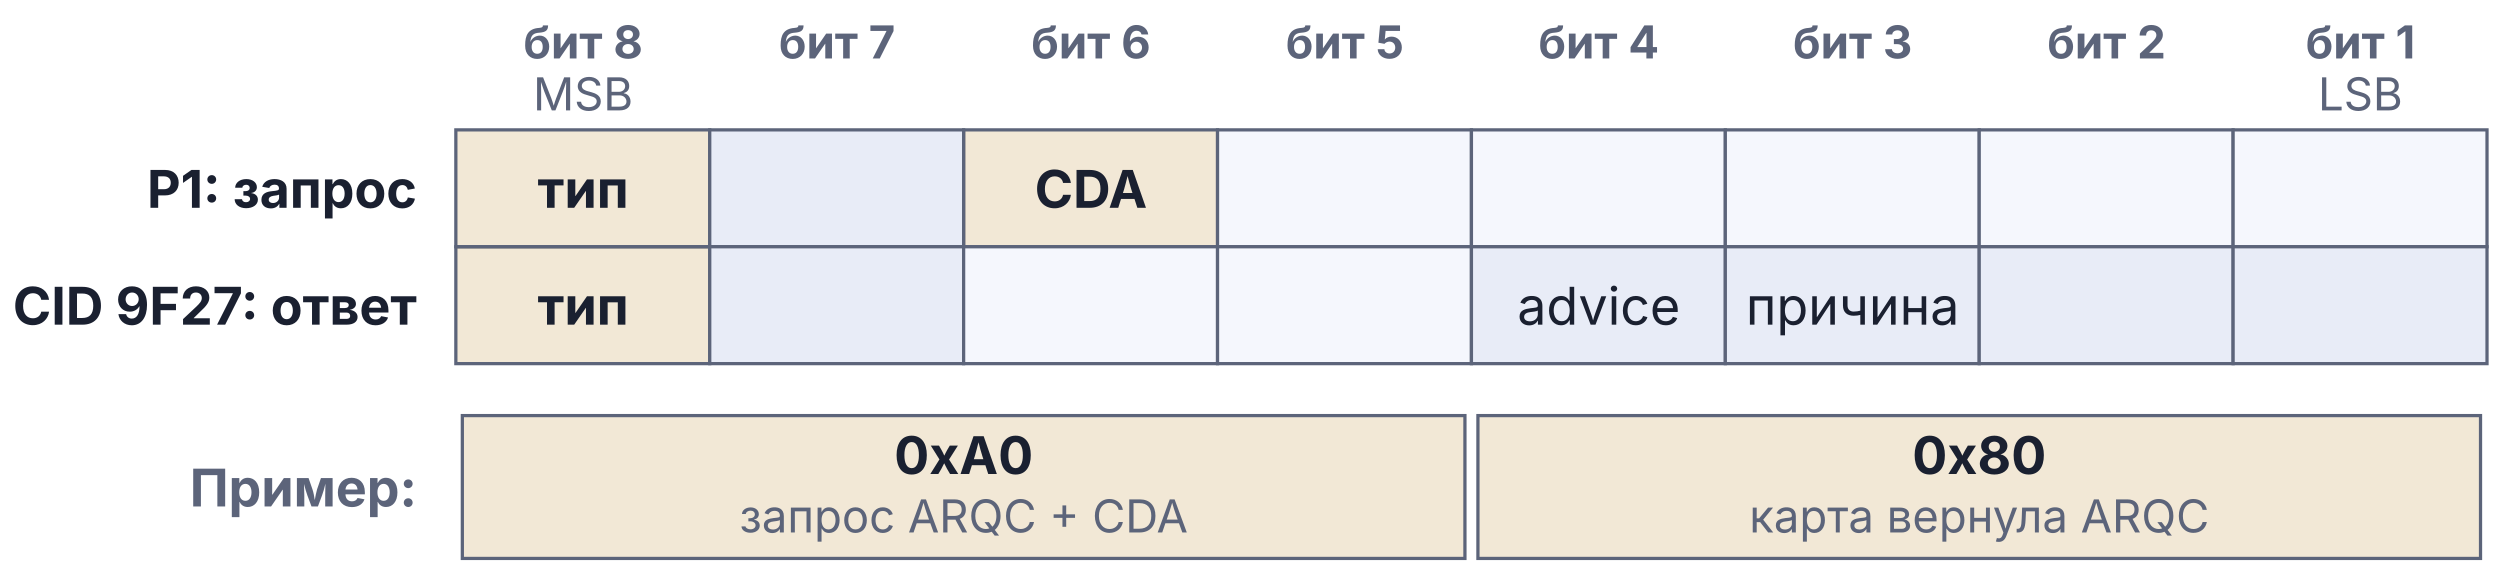
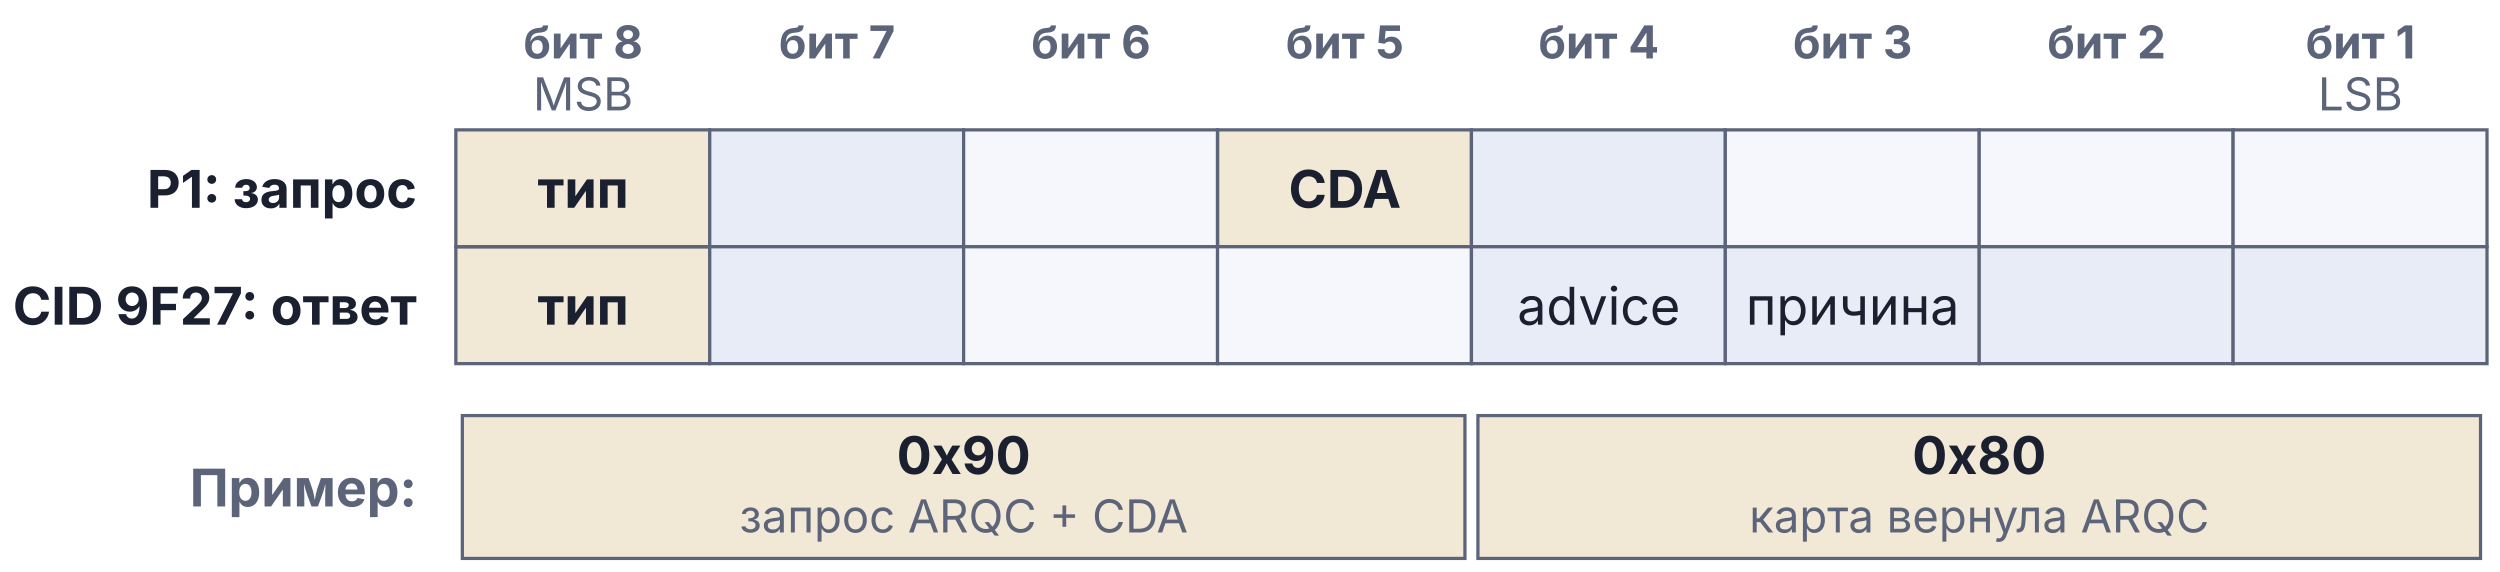
<svg xmlns="http://www.w3.org/2000/svg" viewBox="0 0 385 88" width="385pt" height="88pt">
  <g font-family="Inter, -apple-system, BlinkMacSystemFont, 'Helvetica Neue', Arial, sans-serif">
    <text x="89.8" y="9" text-anchor="middle" font-family="Inter, -apple-system, BlinkMacSystemFont, 'Helvetica Neue', Arial, sans-serif" font-size="7" font-weight="bold" fill="#5C647A">бит 8</text>
    <text x="89.8" y="17" text-anchor="middle" font-family="Inter, -apple-system, BlinkMacSystemFont, 'Helvetica Neue', Arial, sans-serif" font-size="7" font-weight="normal" fill="#5C647A">MSB</text>
    <text x="128.9" y="9" text-anchor="middle" font-family="Inter, -apple-system, BlinkMacSystemFont, 'Helvetica Neue', Arial, sans-serif" font-size="7" font-weight="bold" fill="#5C647A">бит 7</text>
    <text x="168.0" y="9" text-anchor="middle" font-family="Inter, -apple-system, BlinkMacSystemFont, 'Helvetica Neue', Arial, sans-serif" font-size="7" font-weight="bold" fill="#5C647A">бит 6</text>
    <text x="207.1" y="9" text-anchor="middle" font-family="Inter, -apple-system, BlinkMacSystemFont, 'Helvetica Neue', Arial, sans-serif" font-size="7" font-weight="bold" fill="#5C647A">бит 5</text>
    <text x="246.2" y="9" text-anchor="middle" font-family="Inter, -apple-system, BlinkMacSystemFont, 'Helvetica Neue', Arial, sans-serif" font-size="7" font-weight="bold" fill="#5C647A">бит 4</text>
    <text x="285.3" y="9" text-anchor="middle" font-family="Inter, -apple-system, BlinkMacSystemFont, 'Helvetica Neue', Arial, sans-serif" font-size="7" font-weight="bold" fill="#5C647A">бит 3</text>
    <text x="324.4" y="9" text-anchor="middle" font-family="Inter, -apple-system, BlinkMacSystemFont, 'Helvetica Neue', Arial, sans-serif" font-size="7" font-weight="bold" fill="#5C647A">бит 2</text>
    <text x="363.5" y="9" text-anchor="middle" font-family="Inter, -apple-system, BlinkMacSystemFont, 'Helvetica Neue', Arial, sans-serif" font-size="7" font-weight="bold" fill="#5C647A">бит 1</text>
    <text x="363.5" y="17" text-anchor="middle" font-family="Inter, -apple-system, BlinkMacSystemFont, 'Helvetica Neue', Arial, sans-serif" font-size="7" font-weight="normal" fill="#5C647A">LSB</text>
    <text x="64.2" y="32" text-anchor="end" font-family="Inter, -apple-system, BlinkMacSystemFont, 'Helvetica Neue', Arial, sans-serif" font-size="8" font-weight="bold" fill="#1A2030">P1: запрос</text>
    <rect x="70.2" y="20.0" width="39.1" height="18" fill="#B8821C" fill-opacity="0.18" stroke="#5C647A" stroke-width="0.5" />
    <text x="89.8" y="32" text-anchor="middle" font-family="Inter, -apple-system, BlinkMacSystemFont, 'Helvetica Neue', Arial, sans-serif" font-size="8" font-weight="bold" fill="#1A2030">тип</text>
    <rect x="109.3" y="20.0" width="39.1" height="18" fill="#E8ECF7" stroke="#5C647A" stroke-width="0.5" />
-     <rect x="148.4" y="20.0" width="39.1" height="18" fill="#B8821C" fill-opacity="0.18" stroke="#5C647A" stroke-width="0.5" />
-     <text x="168.0" y="32" text-anchor="middle" font-family="Inter, -apple-system, BlinkMacSystemFont, 'Helvetica Neue', Arial, sans-serif" font-size="8" font-weight="bold" fill="#1A2030">CDA</text>
-     <rect x="187.5" y="20.0" width="39.1" height="18" fill="#F5F7FD" stroke="#5C647A" stroke-width="0.5" />
-     <rect x="226.6" y="20.0" width="39.1" height="18" fill="#F5F7FD" stroke="#5C647A" stroke-width="0.5" />
+     <rect x="148.4" y="20.0" width="39.1" height="18" fill="#F5F7FD" stroke="#5C647A" stroke-width="0.5" />
+     <rect x="187.5" y="20.0" width="39.1" height="18" fill="#B8821C" fill-opacity="0.18" stroke="#5C647A" stroke-width="0.5" />
+     <text x="207.1" y="32" text-anchor="middle" font-family="Inter, -apple-system, BlinkMacSystemFont, 'Helvetica Neue', Arial, sans-serif" font-size="8" font-weight="bold" fill="#1A2030">CDA</text>
+     <rect x="226.6" y="20.0" width="39.1" height="18" fill="#E8ECF7" stroke="#5C647A" stroke-width="0.5" />
    <rect x="265.7" y="20.0" width="39.1" height="18" fill="#F5F7FD" stroke="#5C647A" stroke-width="0.5" />
    <rect x="304.8" y="20.0" width="39.1" height="18" fill="#F5F7FD" stroke="#5C647A" stroke-width="0.5" />
    <rect x="343.9" y="20.0" width="39.1" height="18" fill="#F5F7FD" stroke="#5C647A" stroke-width="0.5" />
    <text x="64.2" y="50" text-anchor="end" font-family="Inter, -apple-system, BlinkMacSystemFont, 'Helvetica Neue', Arial, sans-serif" font-size="8" font-weight="bold" fill="#1A2030">CID 9F27: ответ</text>
    <rect x="70.2" y="38.0" width="39.1" height="18" fill="#B8821C" fill-opacity="0.18" stroke="#5C647A" stroke-width="0.5" />
    <text x="89.8" y="50" text-anchor="middle" font-family="Inter, -apple-system, BlinkMacSystemFont, 'Helvetica Neue', Arial, sans-serif" font-size="8" font-weight="bold" fill="#1A2030">тип</text>
    <rect x="109.3" y="38.0" width="39.1" height="18" fill="#E8ECF7" stroke="#5C647A" stroke-width="0.5" />
    <rect x="148.4" y="38.0" width="39.1" height="18" fill="#F5F7FD" stroke="#5C647A" stroke-width="0.5" />
    <rect x="187.5" y="38.0" width="39.1" height="18" fill="#F5F7FD" stroke="#5C647A" stroke-width="0.5" />
    <rect x="226.6" y="38.0" width="39.1" height="18" fill="#E8ECF7" stroke="#5C647A" stroke-width="0.5" />
    <text x="246.2" y="50" text-anchor="middle" font-family="Inter, -apple-system, BlinkMacSystemFont, 'Helvetica Neue', Arial, sans-serif" font-size="8" font-weight="normal" fill="#1A2030">advice</text>
    <rect x="265.7" y="38.0" width="39.1" height="18" fill="#E8ECF7" stroke="#5C647A" stroke-width="0.5" />
    <text x="285.3" y="50" text-anchor="middle" font-family="Inter, -apple-system, BlinkMacSystemFont, 'Helvetica Neue', Arial, sans-serif" font-size="8" font-weight="normal" fill="#1A2030">причина</text>
    <rect x="304.8" y="38.0" width="39.1" height="18" fill="#E8ECF7" stroke="#5C647A" stroke-width="0.5" />
    <rect x="343.9" y="38.0" width="39.1" height="18" fill="#E8ECF7" stroke="#5C647A" stroke-width="0.5" />
    <text x="64.2" y="78" text-anchor="end" font-family="Inter, -apple-system, BlinkMacSystemFont, 'Helvetica Neue', Arial, sans-serif" font-size="8" font-weight="bold" fill="#5C647A">Пример:</text>
    <rect x="71.2" y="64.0" width="154.4" height="22" fill="#B8821C" fill-opacity="0.18" stroke="#5C647A" stroke-width="0.5" />
-     <text x="148.4" y="73" text-anchor="middle" font-family="Inter, -apple-system, BlinkMacSystemFont, 'Helvetica Neue', Arial, sans-serif" font-size="8" font-weight="bold" fill="#1A2030">0xA0</text>
+     <text x="148.4" y="73" text-anchor="middle" font-family="Inter, -apple-system, BlinkMacSystemFont, 'Helvetica Neue', Arial, sans-serif" font-size="8" font-weight="bold" fill="#1A2030">0x90</text>
    <text x="148.4" y="82" text-anchor="middle" font-family="Inter, -apple-system, BlinkMacSystemFont, 'Helvetica Neue', Arial, sans-serif" font-size="7" font-weight="normal" fill="#5C647A">запрос ARQC + CDA</text>
    <rect x="227.6" y="64.0" width="154.4" height="22" fill="#B8821C" fill-opacity="0.18" stroke="#5C647A" stroke-width="0.5" />
    <text x="304.8" y="73" text-anchor="middle" font-family="Inter, -apple-system, BlinkMacSystemFont, 'Helvetica Neue', Arial, sans-serif" font-size="8" font-weight="bold" fill="#1A2030">0x80</text>
    <text x="304.8" y="82" text-anchor="middle" font-family="Inter, -apple-system, BlinkMacSystemFont, 'Helvetica Neue', Arial, sans-serif" font-size="7" font-weight="normal" fill="#5C647A">карта вернула ARQC</text>
  </g>
</svg>
